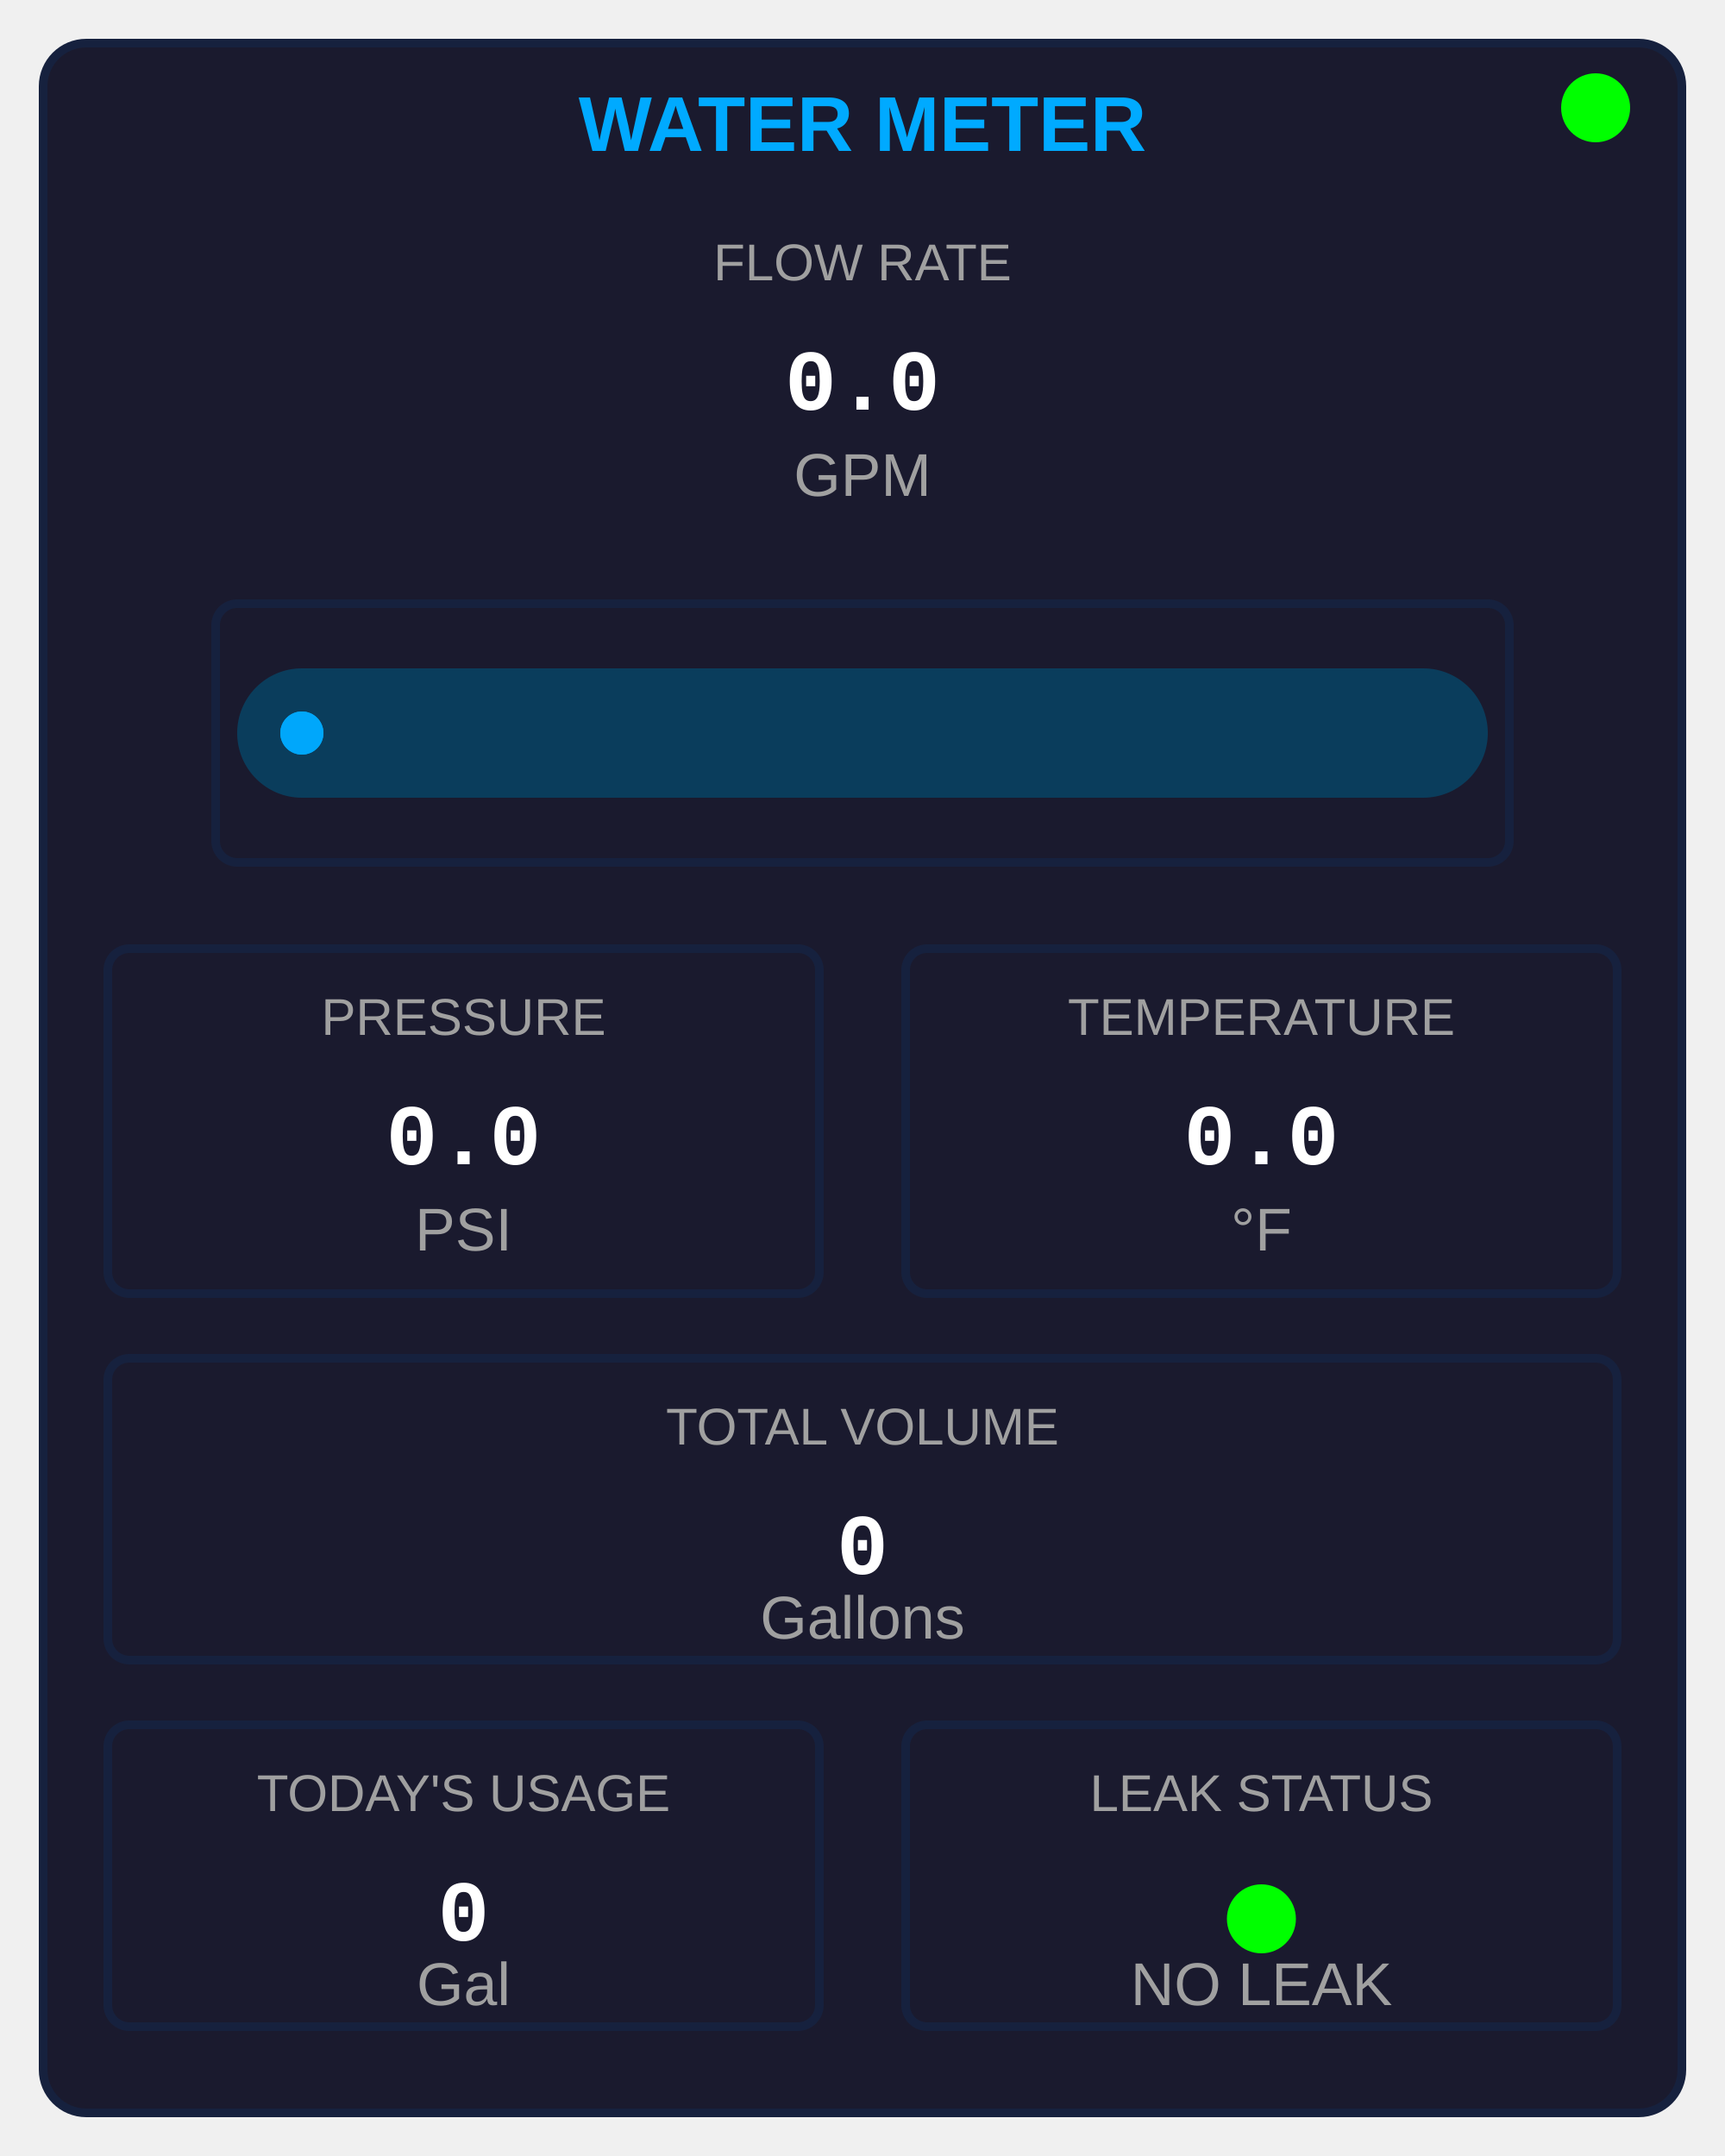
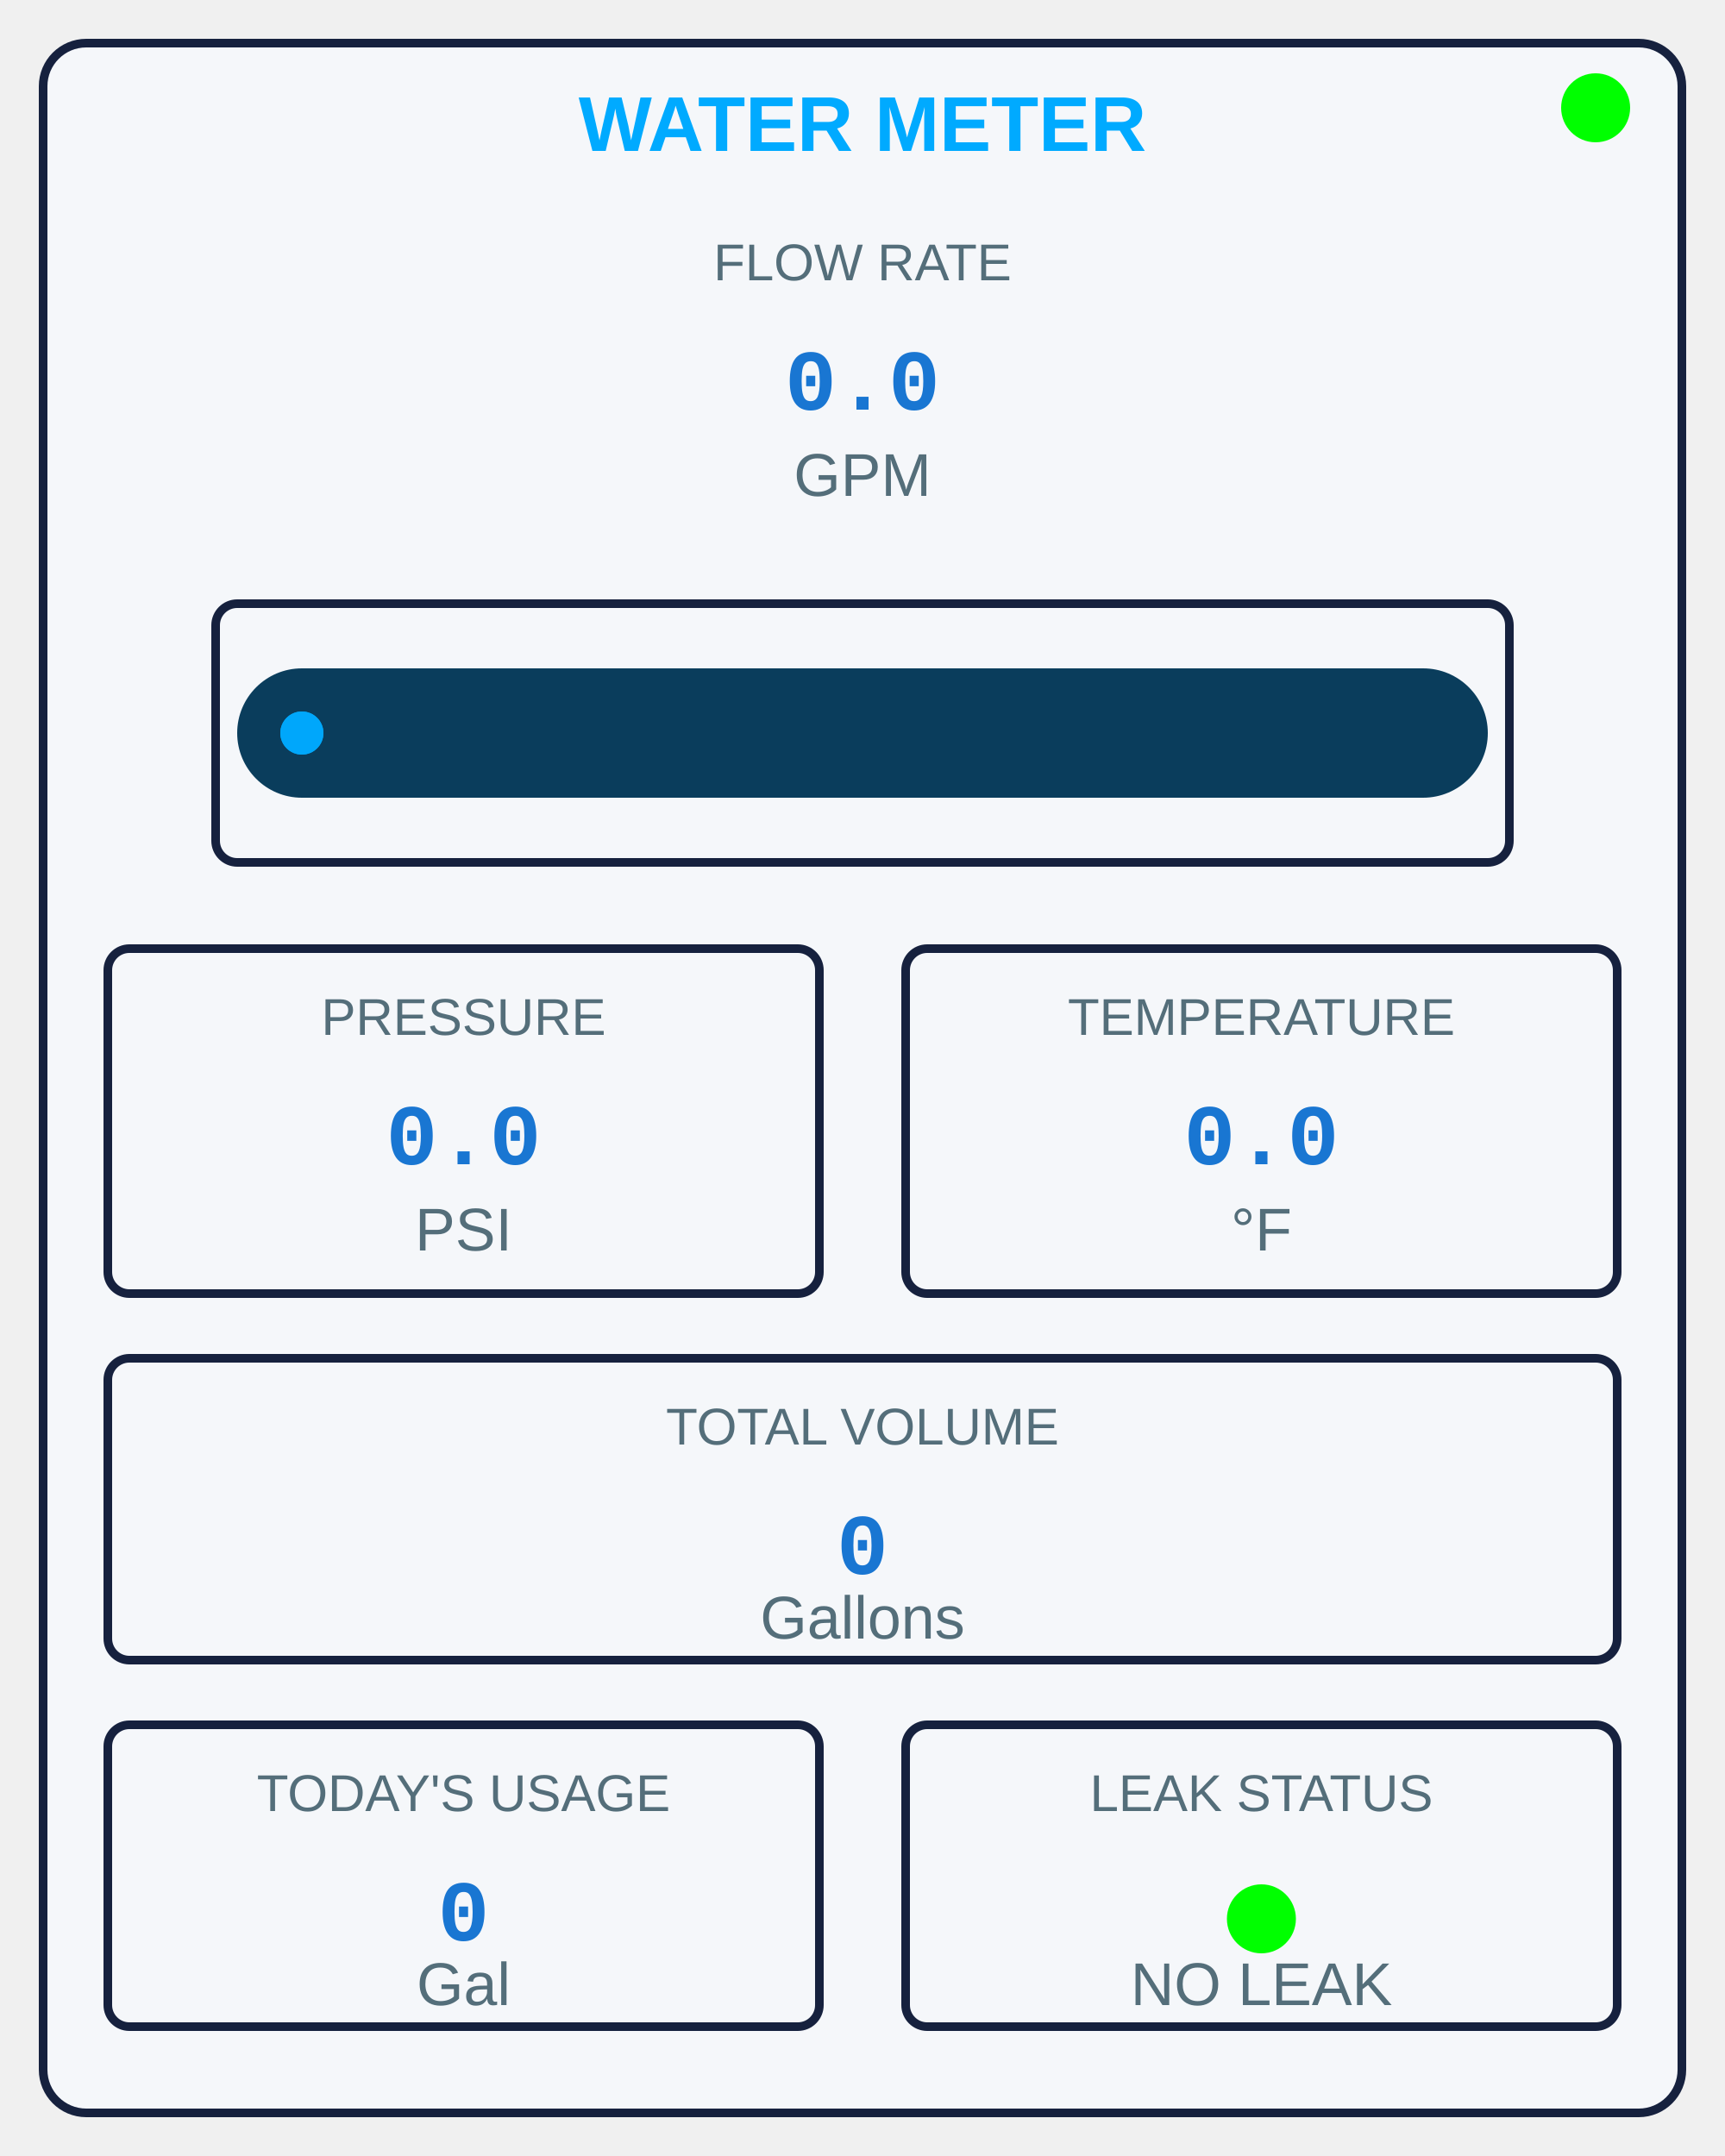
<svg xmlns="http://www.w3.org/2000/svg" viewBox="0 0 400 500" id="water-meter">
  <defs>
    <style>
-       .meter-bg { fill: #1a1a2e; stroke: #16213e; stroke-width: 2; }
+       .meter-bg { fill: #f5f7fa; stroke: #16213e; stroke-width: 2; }
      .title-text { fill: #00aaff; font-family: Arial, sans-serif; font-size: 18px; font-weight: bold; }
-       .label-text { fill: #a0a0a0; font-family: Arial, sans-serif; font-size: 12px; }
-       .value-text { fill: #ffffff; font-family: 'Courier New', monospace; font-size: 20px; font-weight: bold; }
-       .unit-text { fill: #a0a0a0; font-family: Arial, sans-serif; font-size: 14px; }
+       .label-text { fill: #546e7a; font-family: Arial, sans-serif; font-size: 12px; }
+       .value-text { fill: #1976d2; font-family: 'Courier New', monospace; font-size: 20px; font-weight: bold; }
+       .unit-text { fill: #546e7a; font-family: Arial, sans-serif; font-size: 14px; }
      .status-ok { fill: #00ff00; }
      .status-warning { fill: #ffaa00; }
      .status-alarm { fill: #ff0000; }
      .water-fill { fill: #00aaff; opacity: 0.7; }
      .pipe-stroke { stroke: #00aaff; stroke-width: 3; fill: none; }
      .leak-icon { fill: #ff0000; }
    </style>
  </defs>
  <rect class="meter-bg" x="10" y="10" width="380" height="480" rx="10" />
  <text class="title-text" x="200" y="35" text-anchor="middle">WATER METER</text>
  <circle id="statusIndicator" class="status-ok" cx="370" cy="25" r="8" />
  <g id="flowDisplay">
    <text class="label-text" x="200" y="65" text-anchor="middle">FLOW RATE</text>
    <text id="flowValue" class="value-text" x="200" y="95" text-anchor="middle" font-size="32">0.0</text>
    <text class="unit-text" x="200" y="115" text-anchor="middle">GPM</text>
  </g>
  <g id="flowVisualization" transform="translate(50, 140)">
    <rect class="meter-bg" x="0" y="0" width="300" height="60" rx="5" />
    <rect x="5" y="15" width="290" height="30" rx="15" fill="#0a3d5c" />
    <circle id="particle1" class="water-fill" cx="20" cy="30" r="5">
      <animate attributeName="cx" from="20" to="280" dur="2s" repeatCount="indefinite" />
      <animate attributeName="opacity" values="0;0.7;0" dur="2s" repeatCount="indefinite" />
    </circle>
    <circle id="particle2" class="water-fill" cx="20" cy="30" r="5">
      <animate attributeName="cx" from="20" to="280" dur="2s" begin="0.5s" repeatCount="indefinite" />
      <animate attributeName="opacity" values="0;0.7;0" dur="2s" begin="0.5s" repeatCount="indefinite" />
    </circle>
    <circle id="particle3" class="water-fill" cx="20" cy="30" r="5">
      <animate attributeName="cx" from="20" to="280" dur="2s" begin="1s" repeatCount="indefinite" />
      <animate attributeName="opacity" values="0;0.7;0" dur="2s" begin="1s" repeatCount="indefinite" />
    </circle>
  </g>
  <g id="pressureDisplay">
    <rect class="meter-bg" x="25" y="220" width="165" height="80" rx="5" />
    <text class="label-text" x="107.5" y="240" text-anchor="middle">PRESSURE</text>
    <text id="pressureValue" class="value-text" x="107.5" y="270" text-anchor="middle">0.0</text>
    <text class="unit-text" x="107.5" y="290" text-anchor="middle">PSI</text>
  </g>
  <g id="tempDisplay">
    <rect class="meter-bg" x="210" y="220" width="165" height="80" rx="5" />
    <text class="label-text" x="292.5" y="240" text-anchor="middle">TEMPERATURE</text>
    <text id="tempValue" class="value-text" x="292.5" y="270" text-anchor="middle">0.0</text>
    <text class="unit-text" x="292.5" y="290" text-anchor="middle">°F</text>
  </g>
  <g id="totalDisplay">
    <rect class="meter-bg" x="25" y="315" width="350" height="70" rx="5" />
    <text class="label-text" x="200" y="335" text-anchor="middle">TOTAL VOLUME</text>
    <text id="totalValue" class="value-text" x="200" y="365" text-anchor="middle">0</text>
    <text class="unit-text" x="200" y="380" text-anchor="middle">Gallons</text>
  </g>
  <g id="dailyDisplay">
    <rect class="meter-bg" x="25" y="400" width="165" height="70" rx="5" />
    <text class="label-text" x="107.5" y="420" text-anchor="middle">TODAY'S USAGE</text>
    <text id="dailyValue" class="value-text" x="107.5" y="450" text-anchor="middle">0</text>
    <text class="unit-text" x="107.5" y="465" text-anchor="middle">Gal</text>
  </g>
  <g id="leakDisplay">
    <rect class="meter-bg" x="210" y="400" width="165" height="70" rx="5" />
    <text class="label-text" x="292.5" y="420" text-anchor="middle">LEAK STATUS</text>
    <g id="leakIcon" transform="translate(292.5, 445)">
      <path class="leak-icon" d="M0,-12 Q-5,-12 -8,-8 Q-10,-4 -8,0 Q-5,4 0,8 Q5,4 8,0 Q10,-4 8,-8 Q5,-12 0,-12 Z" opacity="0" />
      <circle id="leakIndicator" class="status-ok" cx="0" cy="0" r="8" />
    </g>
    <text id="leakText" class="unit-text" x="292.5" y="465" text-anchor="middle">NO LEAK</text>
  </g>
</svg>
